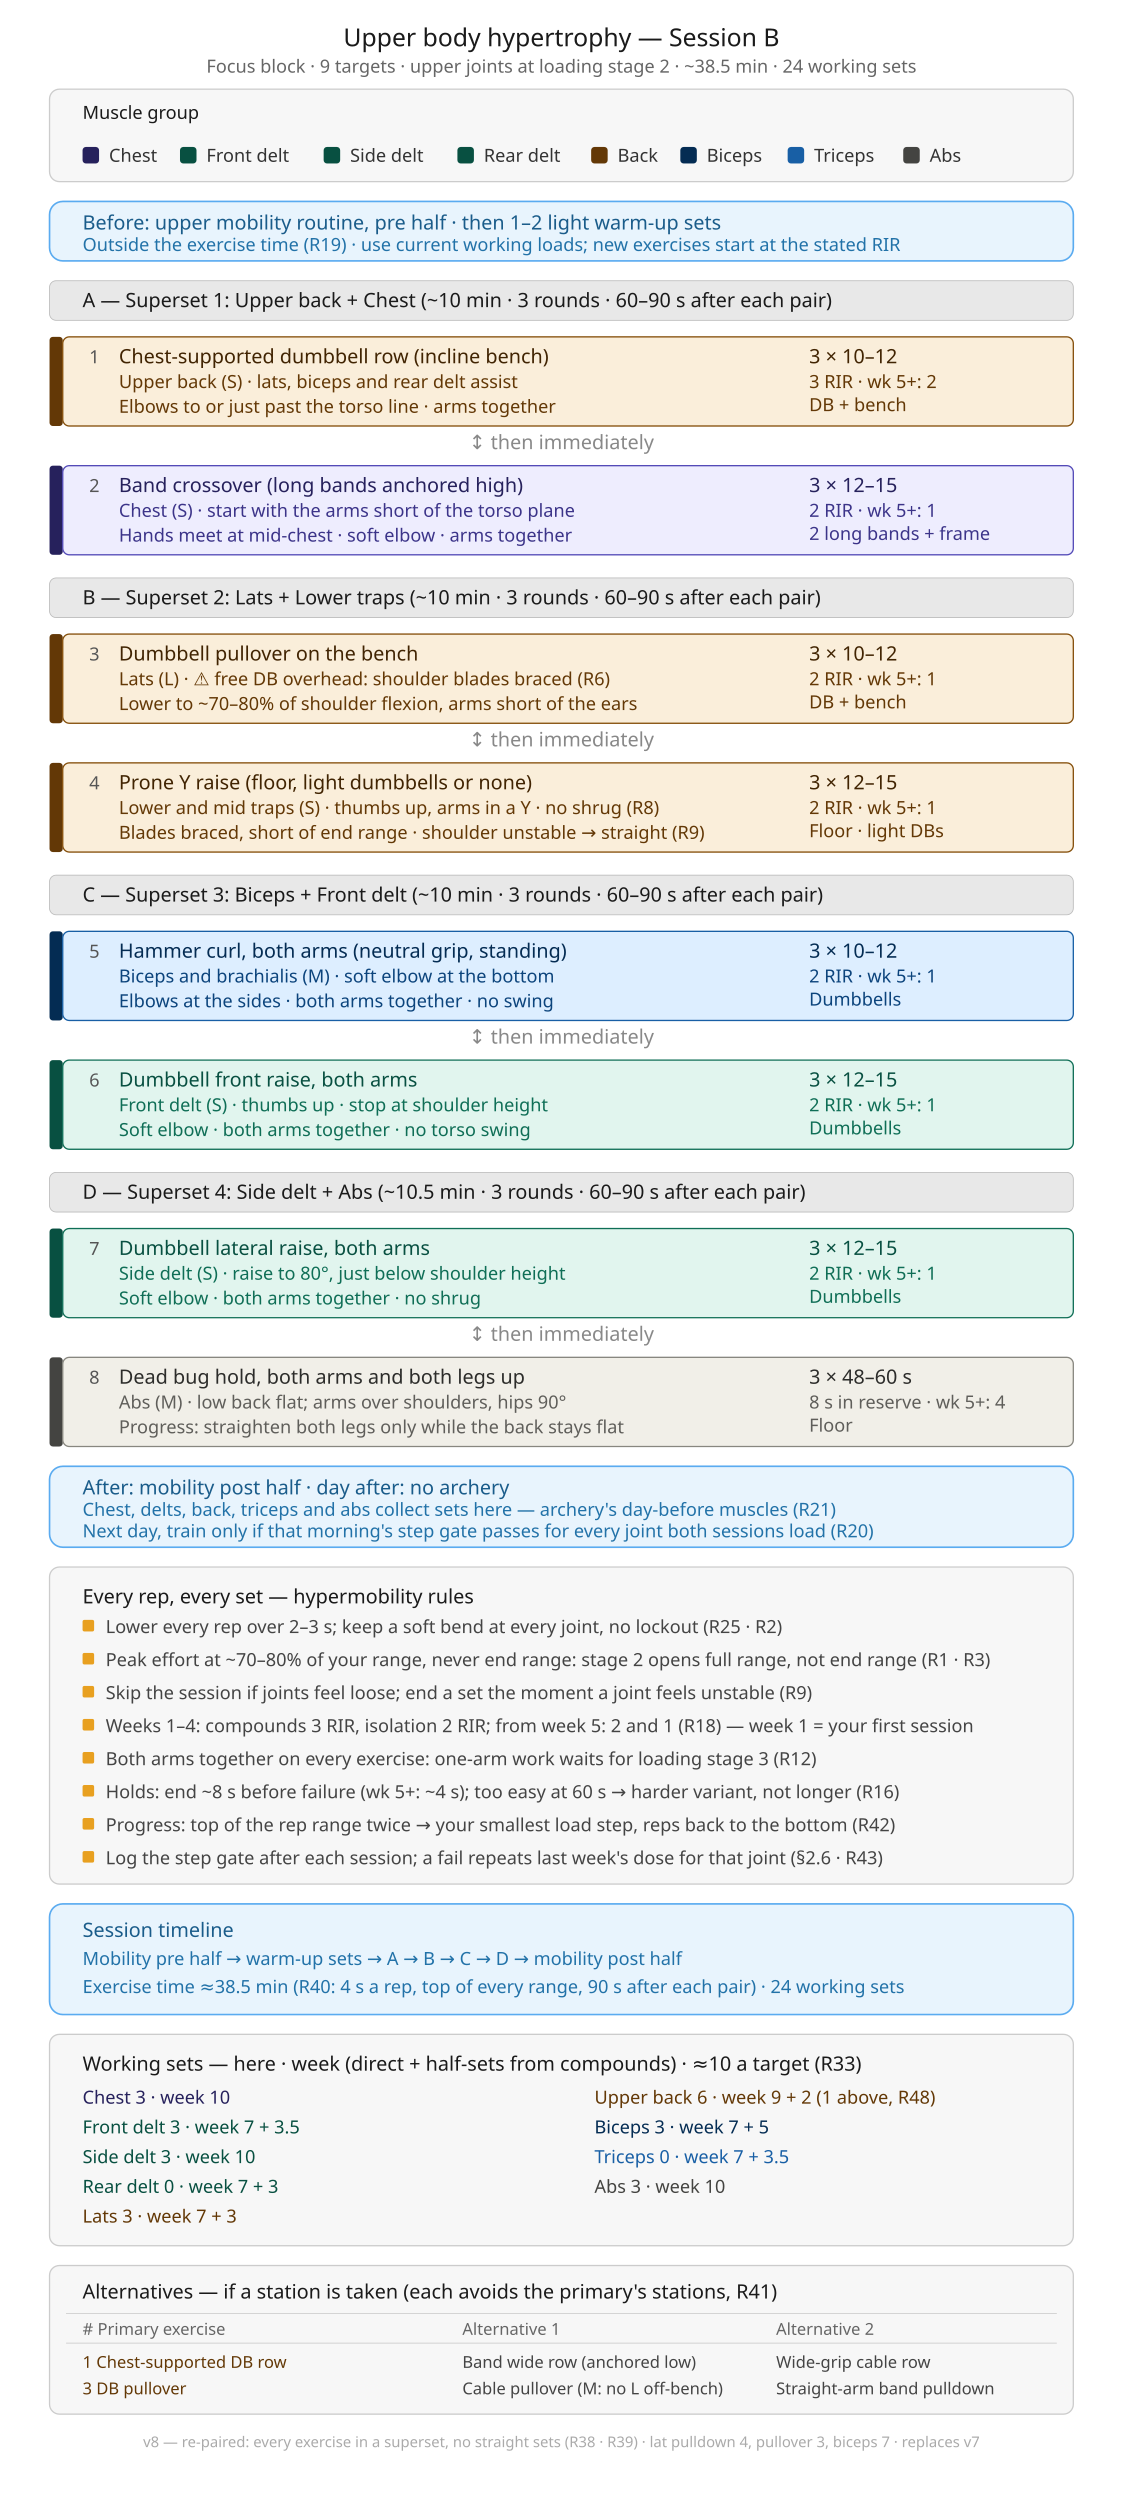
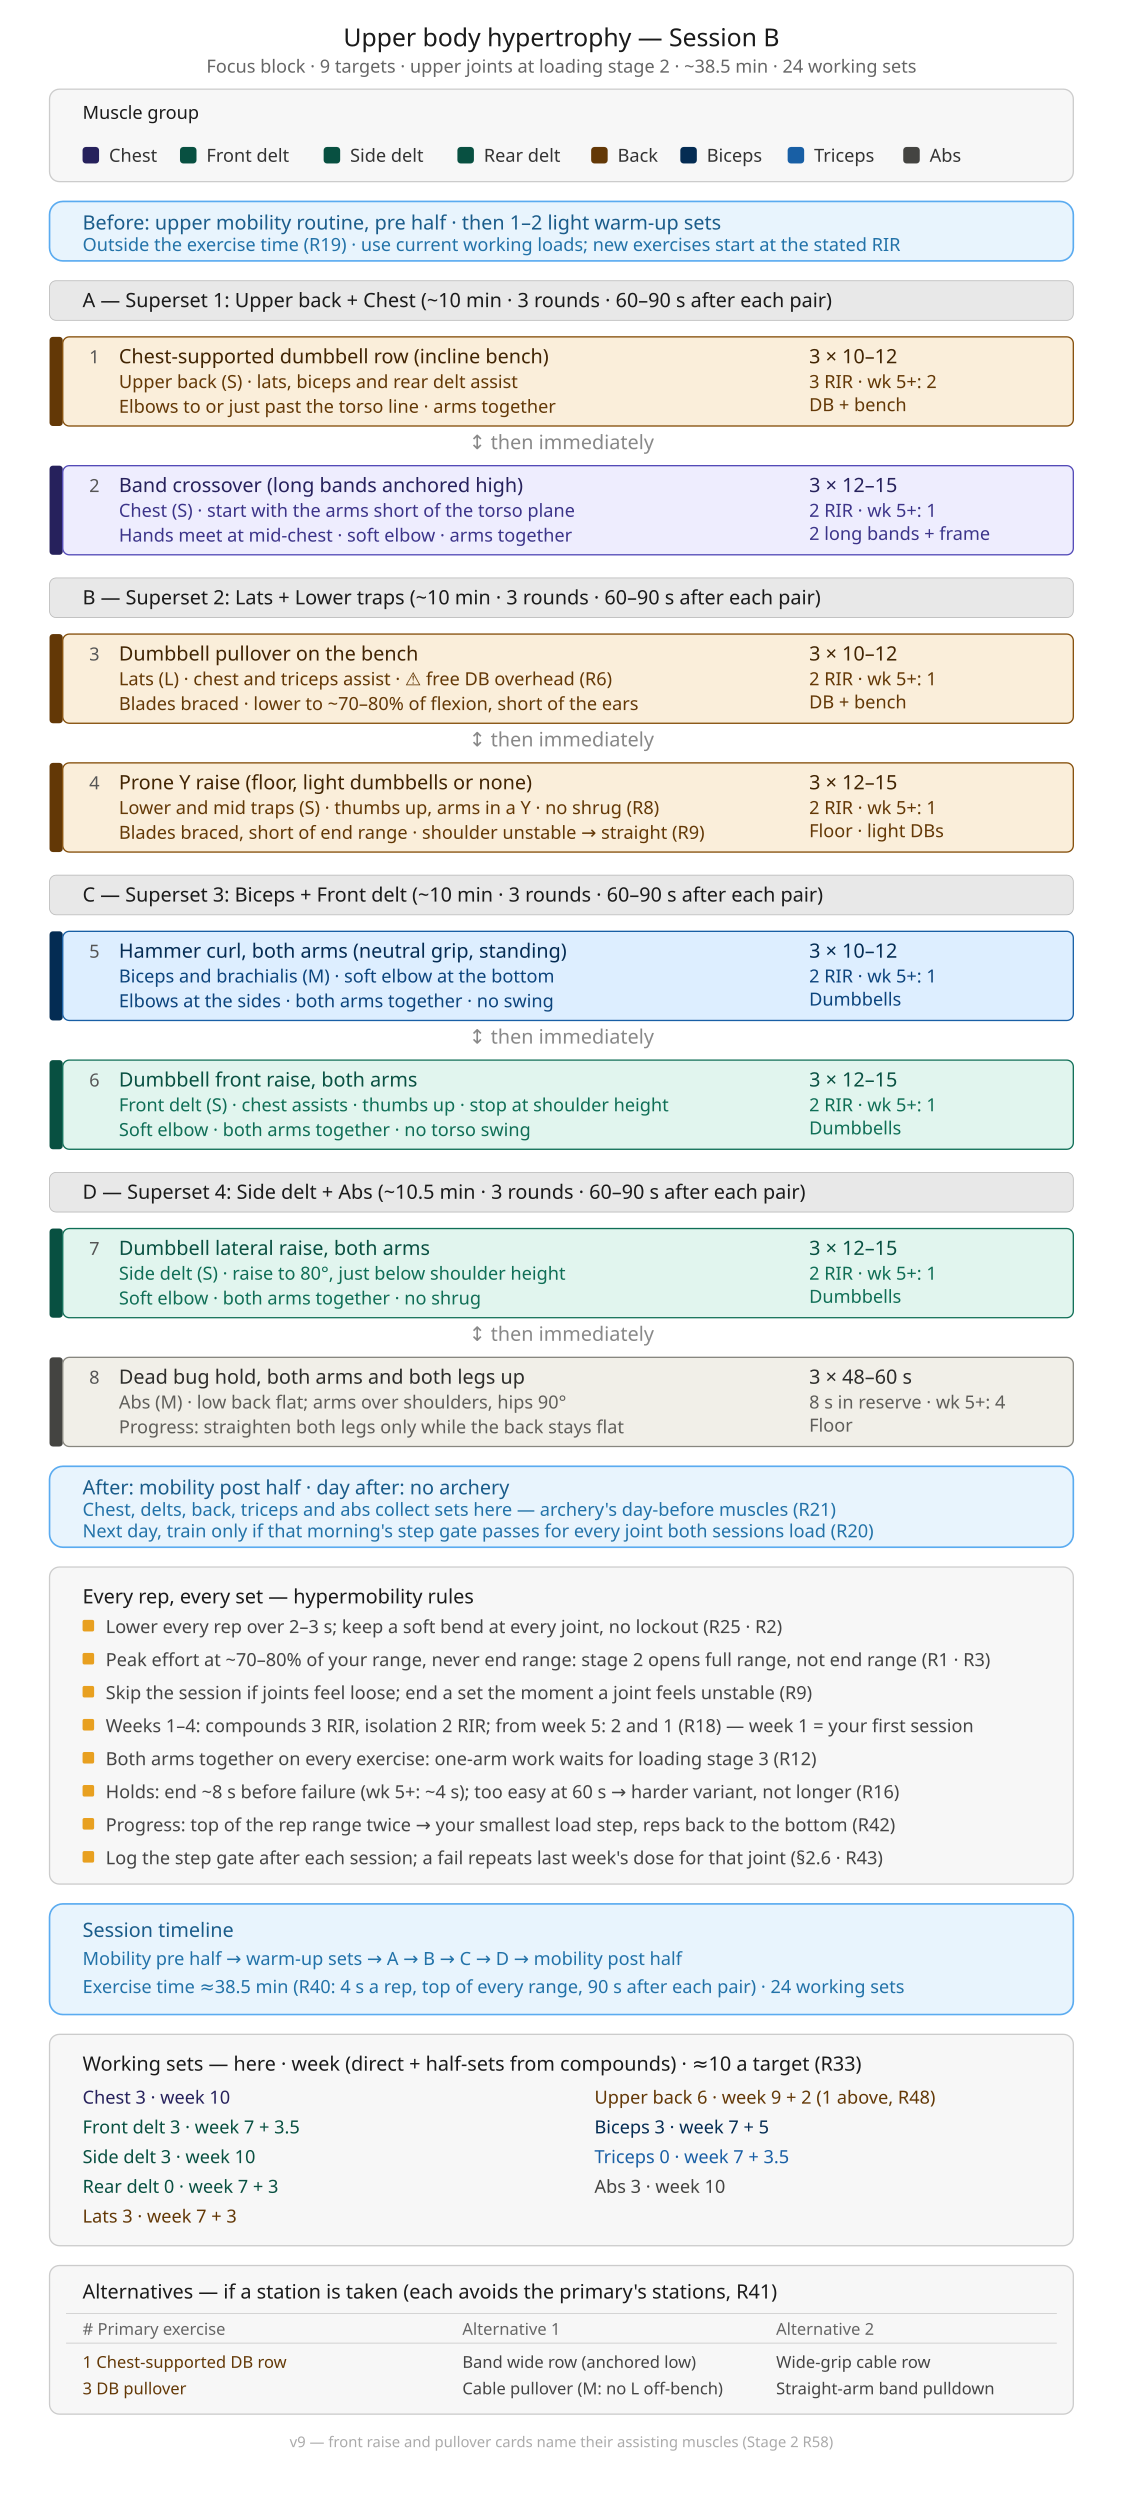
<svg xmlns="http://www.w3.org/2000/svg" width="100%" viewBox="0 0 680 1514" style="font-family: sans-serif;">
  <text font-size="15" font-weight="500" fill="#1a1a1a" x="340" y="28" text-anchor="middle">Upper body hypertrophy — Session B</text>
  <text font-size="11" fill="#666" x="340" y="44" text-anchor="middle">Focus block · 9 targets · upper joints at loading stage 2 · ~38.5 min · 24 working sets</text>
  <rect x="30" y="54" width="620" height="56" rx="6" fill="#f7f7f7" stroke="#ccc" stroke-width="0.8" />
  <text font-size="11" font-weight="500" fill="#1a1a1a" x="50" y="72">Muscle group</text>
  <rect x="50" y="89" width="10" height="10" rx="2" fill="#26215c" />
  <text font-size="11" fill="#333" x="66" y="98">Chest</text>
  <rect x="109" y="89" width="10" height="10" rx="2" fill="#085041" />
  <text font-size="11" fill="#333" x="125" y="98">Front delt</text>
  <rect x="196" y="89" width="10" height="10" rx="2" fill="#085041" />
  <text font-size="11" fill="#333" x="212" y="98">Side delt</text>
  <rect x="277" y="89" width="10" height="10" rx="2" fill="#085041" />
  <text font-size="11" fill="#333" x="293" y="98">Rear delt</text>
  <rect x="358" y="89" width="10" height="10" rx="2" fill="#633806" />
  <text font-size="11" fill="#333" x="374" y="98">Back</text>
  <rect x="412" y="89" width="10" height="10" rx="2" fill="#042c53" />
  <text font-size="11" fill="#333" x="428" y="98">Biceps</text>
  <rect x="477" y="89" width="10" height="10" rx="2" fill="#185fa5" />
  <text font-size="11" fill="#333" x="493" y="98">Triceps</text>
  <rect x="547" y="89" width="10" height="10" rx="2" fill="#444441" />
  <text font-size="11" fill="#333" x="563" y="98">Abs</text>
  <rect x="30" y="122" width="620" height="36" rx="8" fill="#e8f4fd" stroke="#5aabf0" stroke-width="1" />
  <text font-size="12" font-weight="500" fill="#1a5c8a" x="50" y="139">Before: upper mobility routine, pre half · then 1–2 light warm-up sets</text>
  <text font-size="11" fill="#2272a8" x="50" y="152">Outside the exercise time (R19) · use current working loads; new exercises start at the stated RIR</text>
  <rect x="30" y="170" width="620" height="24" rx="4" fill="#e8e8e8" stroke="#bbb" stroke-width="0.5" />
  <text font-size="12" font-weight="500" fill="#1a1a1a" x="50" y="186">A — Superset 1: Upper back + Chest  (~10 min · 3 rounds · 60–90 s after each pair)</text>
  <rect x="30" y="204" width="8" height="54" rx="2" fill="#633806" />
  <rect x="38" y="204" width="612" height="54" rx="4" fill="#faeeda" stroke="#854f0b" stroke-width="0.8" />
  <text font-size="11" font-weight="500" fill="#555" x="54" y="220">1</text>
  <text font-size="12" font-weight="500" fill="#412402" x="72" y="220">Chest-supported dumbbell row (incline bench)</text>
  <text font-size="11" fill="#633806" x="72" y="235">Upper back (S) · lats, biceps and rear delt assist</text>
  <text font-size="11" fill="#633806" x="72" y="250">Elbows to or just past the torso line · arms together</text>
  <text font-size="12" font-weight="500" fill="#412402" x="490" y="220">3 × 10–12</text>
  <text font-size="11" fill="#633806" x="490" y="235">3 RIR · wk 5+: 2</text>
  <text font-size="11" fill="#633806" x="490" y="249">DB + bench</text>
  <text font-size="12" fill="#888" x="340" y="272" text-anchor="middle">↕ then immediately</text>
  <rect x="30" y="282" width="8" height="54" rx="2" fill="#26215c" />
  <rect x="38" y="282" width="612" height="54" rx="4" fill="#eeedfe" stroke="#534ab7" stroke-width="0.8" />
  <text font-size="11" font-weight="500" fill="#555" x="54" y="298">2</text>
  <text font-size="12" font-weight="500" fill="#26215c" x="72" y="298">Band crossover (long bands anchored high)</text>
  <text font-size="11" fill="#3c3489" x="72" y="313">Chest (S) · start with the arms short of the torso plane</text>
  <text font-size="11" fill="#3c3489" x="72" y="328">Hands meet at mid-chest · soft elbow · arms together</text>
  <text font-size="12" font-weight="500" fill="#26215c" x="490" y="298">3 × 12–15</text>
  <text font-size="11" fill="#3c3489" x="490" y="313">2 RIR · wk 5+: 1</text>
  <text font-size="11" fill="#3c3489" x="490" y="327">2 long bands + frame</text>
  <rect x="30" y="350" width="620" height="24" rx="4" fill="#e8e8e8" stroke="#bbb" stroke-width="0.5" />
  <text font-size="12" font-weight="500" fill="#1a1a1a" x="50" y="366">B — Superset 2: Lats + Lower traps  (~10 min · 3 rounds · 60–90 s after each pair)</text>
  <rect x="30" y="384" width="8" height="54" rx="2" fill="#633806" />
  <rect x="38" y="384" width="612" height="54" rx="4" fill="#faeeda" stroke="#854f0b" stroke-width="0.8" />
  <text font-size="11" font-weight="500" fill="#555" x="54" y="400">3</text>
  <text font-size="12" font-weight="500" fill="#412402" x="72" y="400">Dumbbell pullover on the bench</text>
-   <text font-size="11" fill="#633806" x="72" y="415">Lats (L) · ⚠ free DB overhead: shoulder blades braced (R6)</text>
-   <text font-size="11" fill="#633806" x="72" y="430">Lower to ~70–80% of shoulder flexion, arms short of the ears</text>
+   <text font-size="11" fill="#633806" x="72" y="415">Lats (L) · chest and triceps assist · ⚠ free DB overhead (R6)</text>
+   <text font-size="11" fill="#633806" x="72" y="430">Blades braced · lower to ~70–80% of flexion, short of the ears</text>
  <text font-size="12" font-weight="500" fill="#412402" x="490" y="400">3 × 10–12</text>
  <text font-size="11" fill="#633806" x="490" y="415">2 RIR · wk 5+: 1</text>
  <text font-size="11" fill="#633806" x="490" y="429">DB + bench</text>
  <text font-size="12" fill="#888" x="340" y="452" text-anchor="middle">↕ then immediately</text>
  <rect x="30" y="462" width="8" height="54" rx="2" fill="#633806" />
  <rect x="38" y="462" width="612" height="54" rx="4" fill="#faeeda" stroke="#854f0b" stroke-width="0.8" />
  <text font-size="11" font-weight="500" fill="#555" x="54" y="478">4</text>
  <text font-size="12" font-weight="500" fill="#412402" x="72" y="478">Prone Y raise (floor, light dumbbells or none)</text>
  <text font-size="11" fill="#633806" x="72" y="493">Lower and mid traps (S) · thumbs up, arms in a Y · no shrug (R8)</text>
  <text font-size="11" fill="#633806" x="72" y="508">Blades braced, short of end range · shoulder unstable → straight (R9)</text>
  <text font-size="12" font-weight="500" fill="#412402" x="490" y="478">3 × 12–15</text>
  <text font-size="11" fill="#633806" x="490" y="493">2 RIR · wk 5+: 1</text>
  <text font-size="11" fill="#633806" x="490" y="507">Floor · light DBs</text>
  <rect x="30" y="530" width="620" height="24" rx="4" fill="#e8e8e8" stroke="#bbb" stroke-width="0.5" />
  <text font-size="12" font-weight="500" fill="#1a1a1a" x="50" y="546">C — Superset 3: Biceps + Front delt  (~10 min · 3 rounds · 60–90 s after each pair)</text>
  <rect x="30" y="564" width="8" height="54" rx="2" fill="#042c53" />
  <rect x="38" y="564" width="612" height="54" rx="4" fill="#ddeeff" stroke="#185fa5" stroke-width="0.8" />
  <text font-size="11" font-weight="500" fill="#555" x="54" y="580">5</text>
  <text font-size="12" font-weight="500" fill="#042c53" x="72" y="580">Hammer curl, both arms (neutral grip, standing)</text>
  <text font-size="11" fill="#0c447c" x="72" y="595">Biceps and brachialis (M) · soft elbow at the bottom</text>
  <text font-size="11" fill="#0c447c" x="72" y="610">Elbows at the sides · both arms together · no swing</text>
  <text font-size="12" font-weight="500" fill="#042c53" x="490" y="580">3 × 10–12</text>
  <text font-size="11" fill="#0c447c" x="490" y="595">2 RIR · wk 5+: 1</text>
  <text font-size="11" fill="#0c447c" x="490" y="609">Dumbbells</text>
  <text font-size="12" fill="#888" x="340" y="632" text-anchor="middle">↕ then immediately</text>
  <rect x="30" y="642" width="8" height="54" rx="2" fill="#085041" />
  <rect x="38" y="642" width="612" height="54" rx="4" fill="#e1f5ee" stroke="#0f6e56" stroke-width="0.8" />
  <text font-size="11" font-weight="500" fill="#555" x="54" y="658">6</text>
  <text font-size="12" font-weight="500" fill="#085041" x="72" y="658">Dumbbell front raise, both arms</text>
-   <text font-size="11" fill="#0f6e56" x="72" y="673">Front delt (S) · thumbs up · stop at shoulder height</text>
+   <text font-size="11" fill="#0f6e56" x="72" y="673">Front delt (S) · chest assists · thumbs up · stop at shoulder height</text>
  <text font-size="11" fill="#0f6e56" x="72" y="688">Soft elbow · both arms together · no torso swing</text>
  <text font-size="12" font-weight="500" fill="#085041" x="490" y="658">3 × 12–15</text>
  <text font-size="11" fill="#0f6e56" x="490" y="673">2 RIR · wk 5+: 1</text>
  <text font-size="11" fill="#0f6e56" x="490" y="687">Dumbbells</text>
  <rect x="30" y="710" width="620" height="24" rx="4" fill="#e8e8e8" stroke="#bbb" stroke-width="0.5" />
  <text font-size="12" font-weight="500" fill="#1a1a1a" x="50" y="726">D — Superset 4: Side delt + Abs  (~10.5 min · 3 rounds · 60–90 s after each pair)</text>
  <rect x="30" y="744" width="8" height="54" rx="2" fill="#085041" />
  <rect x="38" y="744" width="612" height="54" rx="4" fill="#e1f5ee" stroke="#0f6e56" stroke-width="0.8" />
  <text font-size="11" font-weight="500" fill="#555" x="54" y="760">7</text>
  <text font-size="12" font-weight="500" fill="#085041" x="72" y="760">Dumbbell lateral raise, both arms</text>
  <text font-size="11" fill="#0f6e56" x="72" y="775">Side delt (S) · raise to 80°, just below shoulder height</text>
  <text font-size="11" fill="#0f6e56" x="72" y="790">Soft elbow · both arms together · no shrug</text>
  <text font-size="12" font-weight="500" fill="#085041" x="490" y="760">3 × 12–15</text>
  <text font-size="11" fill="#0f6e56" x="490" y="775">2 RIR · wk 5+: 1</text>
  <text font-size="11" fill="#0f6e56" x="490" y="789">Dumbbells</text>
  <text font-size="12" fill="#888" x="340" y="812" text-anchor="middle">↕ then immediately</text>
  <rect x="30" y="822" width="8" height="54" rx="2" fill="#444441" />
  <rect x="38" y="822" width="612" height="54" rx="4" fill="#f1efe8" stroke="#888780" stroke-width="0.8" />
  <text font-size="11" font-weight="500" fill="#555" x="54" y="838">8</text>
  <text font-size="12" font-weight="500" fill="#2c2c2a" x="72" y="838">Dead bug hold, both arms and both legs up</text>
  <text font-size="11" fill="#5f5e5a" x="72" y="853">Abs (M) · low back flat; arms over shoulders, hips 90°</text>
  <text font-size="11" fill="#5f5e5a" x="72" y="868">Progress: straighten both legs only while the back stays flat</text>
  <text font-size="12" font-weight="500" fill="#2c2c2a" x="490" y="838">3 × 48–60 s</text>
  <text font-size="11" fill="#5f5e5a" x="490" y="853">8 s in reserve · wk 5+: 4</text>
  <text font-size="11" fill="#5f5e5a" x="490" y="867">Floor</text>
  <rect x="30" y="888" width="620" height="49" rx="8" fill="#e8f4fd" stroke="#5aabf0" stroke-width="1" />
  <text font-size="12" font-weight="500" fill="#1a5c8a" x="50" y="905">After: mobility post half · day after: no archery</text>
  <text font-size="11" fill="#2272a8" x="50" y="918">Chest, delts, back, triceps and abs collect sets here — archery's day-before muscles (R21)</text>
  <text font-size="11" fill="#2272a8" x="50" y="931">Next day, train only if that morning's step gate passes for every joint both sessions load (R20)</text>
  <rect x="30" y="949" width="620" height="192" rx="6" fill="#f7f7f7" stroke="#ccc" stroke-width="0.8" />
  <text font-size="12" font-weight="500" fill="#1a1a1a" x="50" y="971">Every rep, every set — hypermobility rules</text>
  <rect x="50" y="981" width="7" height="7" rx="1" fill="#e8a020" />
  <text font-size="11" fill="#444" x="64" y="989">Lower every rep over 2–3 s; keep a soft bend at every joint, no lockout (R25 · R2)</text>
  <rect x="50" y="1001" width="7" height="7" rx="1" fill="#e8a020" />
  <text font-size="11" fill="#444" x="64" y="1009">Peak effort at ~70–80% of your range, never end range: stage 2 opens full range, not end range (R1 · R3)</text>
  <rect x="50" y="1021" width="7" height="7" rx="1" fill="#e8a020" />
  <text font-size="11" fill="#444" x="64" y="1029">Skip the session if joints feel loose; end a set the moment a joint feels unstable (R9)</text>
  <rect x="50" y="1041" width="7" height="7" rx="1" fill="#e8a020" />
  <text font-size="11" fill="#444" x="64" y="1049">Weeks 1–4: compounds 3 RIR, isolation 2 RIR; from week 5: 2 and 1 (R18) — week 1 = your first session</text>
  <rect x="50" y="1061" width="7" height="7" rx="1" fill="#e8a020" />
  <text font-size="11" fill="#444" x="64" y="1069">Both arms together on every exercise: one-arm work waits for loading stage 3 (R12)</text>
  <rect x="50" y="1081" width="7" height="7" rx="1" fill="#e8a020" />
  <text font-size="11" fill="#444" x="64" y="1089">Holds: end ~8 s before failure (wk 5+: ~4 s); too easy at 60 s → harder variant, not longer (R16)</text>
  <rect x="50" y="1101" width="7" height="7" rx="1" fill="#e8a020" />
  <text font-size="11" fill="#444" x="64" y="1109">Progress: top of the rep range twice → your smallest load step, reps back to the bottom (R42)</text>
  <rect x="50" y="1121" width="7" height="7" rx="1" fill="#e8a020" />
  <text font-size="11" fill="#444" x="64" y="1129">Log the step gate after each session; a fail repeats last week's dose for that joint (§2.6 · R43)</text>
  <rect x="30" y="1153" width="620" height="67" rx="8" fill="#e8f4fd" stroke="#5aabf0" stroke-width="1" />
  <text font-size="12" font-weight="500" fill="#1a5c8a" x="50" y="1173">Session timeline</text>
  <text font-size="11" fill="#2272a8" x="50" y="1190">Mobility pre half → warm-up sets → A → B → C → D → mobility post half</text>
  <text font-size="11" fill="#2272a8" x="50" y="1207">Exercise time ≈38.5 min (R40: 4 s a rep, top of every range, 90 s after each pair) · 24 working sets</text>
  <rect x="30" y="1232" width="620" height="128" rx="6" fill="#f7f7f7" stroke="#ccc" stroke-width="0.8" />
  <text font-size="12" font-weight="500" fill="#1a1a1a" x="50" y="1254">Working sets — here · week (direct + half-sets from compounds) · ≈10 a target (R33)</text>
  <text font-size="11" fill="#26215c" x="50" y="1274">Chest 3 · week 10</text>
  <text font-size="11" fill="#085041" x="50" y="1292">Front delt 3 · week 7 + 3.5</text>
  <text font-size="11" fill="#085041" x="50" y="1310">Side delt 3 · week 10</text>
  <text font-size="11" fill="#085041" x="50" y="1328">Rear delt 0 · week 7 + 3</text>
  <text font-size="11" fill="#633806" x="50" y="1346">Lats 3 · week 7 + 3</text>
  <text font-size="11" fill="#633806" x="360" y="1274">Upper back 6 · week 9 + 2 (1 above, R48)</text>
  <text font-size="11" fill="#042c53" x="360" y="1292">Biceps 3 · week 7 + 5</text>
  <text font-size="11" fill="#185fa5" x="360" y="1310">Triceps 0 · week 7 + 3.5</text>
  <text font-size="11" fill="#444441" x="360" y="1328">Abs 3 · week 10</text>
  <rect x="30" y="1372" width="620" height="90" rx="6" fill="#f7f7f7" stroke="#ccc" stroke-width="0.8" />
  <text font-size="12" font-weight="500" fill="#1a1a1a" x="50" y="1392">Alternatives — if a station is taken (each avoids the primary's stations, R41)</text>
  <line x1="40" y1="1401" x2="640" y2="1401" stroke="#ccc" stroke-width="0.5" />
  <text font-size="10" font-weight="500" fill="#666" x="50" y="1414">#  Primary exercise</text>
  <text font-size="10" font-weight="500" fill="#666" x="280" y="1414">Alternative 1</text>
  <text font-size="10" font-weight="500" fill="#666" x="470" y="1414">Alternative 2</text>
  <line x1="40" y1="1419" x2="640" y2="1419" stroke="#ccc" stroke-width="0.5" />
  <text font-size="10" fill="#633806" x="50" y="1434">1  Chest-supported DB row</text>
  <text font-size="10" fill="#444" x="280" y="1434">Band wide row (anchored low)</text>
  <text font-size="10" fill="#444" x="470" y="1434">Wide-grip cable row</text>
  <text font-size="10" fill="#633806" x="50" y="1450">3  DB pullover</text>
  <text font-size="10" fill="#444" x="280" y="1450">Cable pullover (M: no L off-bench)</text>
  <text font-size="10" fill="#444" x="470" y="1450">Straight-arm band pulldown</text>
-   <text font-size="9" fill="#aaa" x="340" y="1482" text-anchor="middle">v8 — re-paired: every exercise in a superset, no straight sets (R38 · R39) · lat pulldown 4, pullover 3, biceps 7 · replaces v7</text>
+   <text font-size="9" fill="#aaa" x="340" y="1482" text-anchor="middle">v9 — front raise and pullover cards name their assisting muscles (Stage 2 R58)</text>
</svg>
